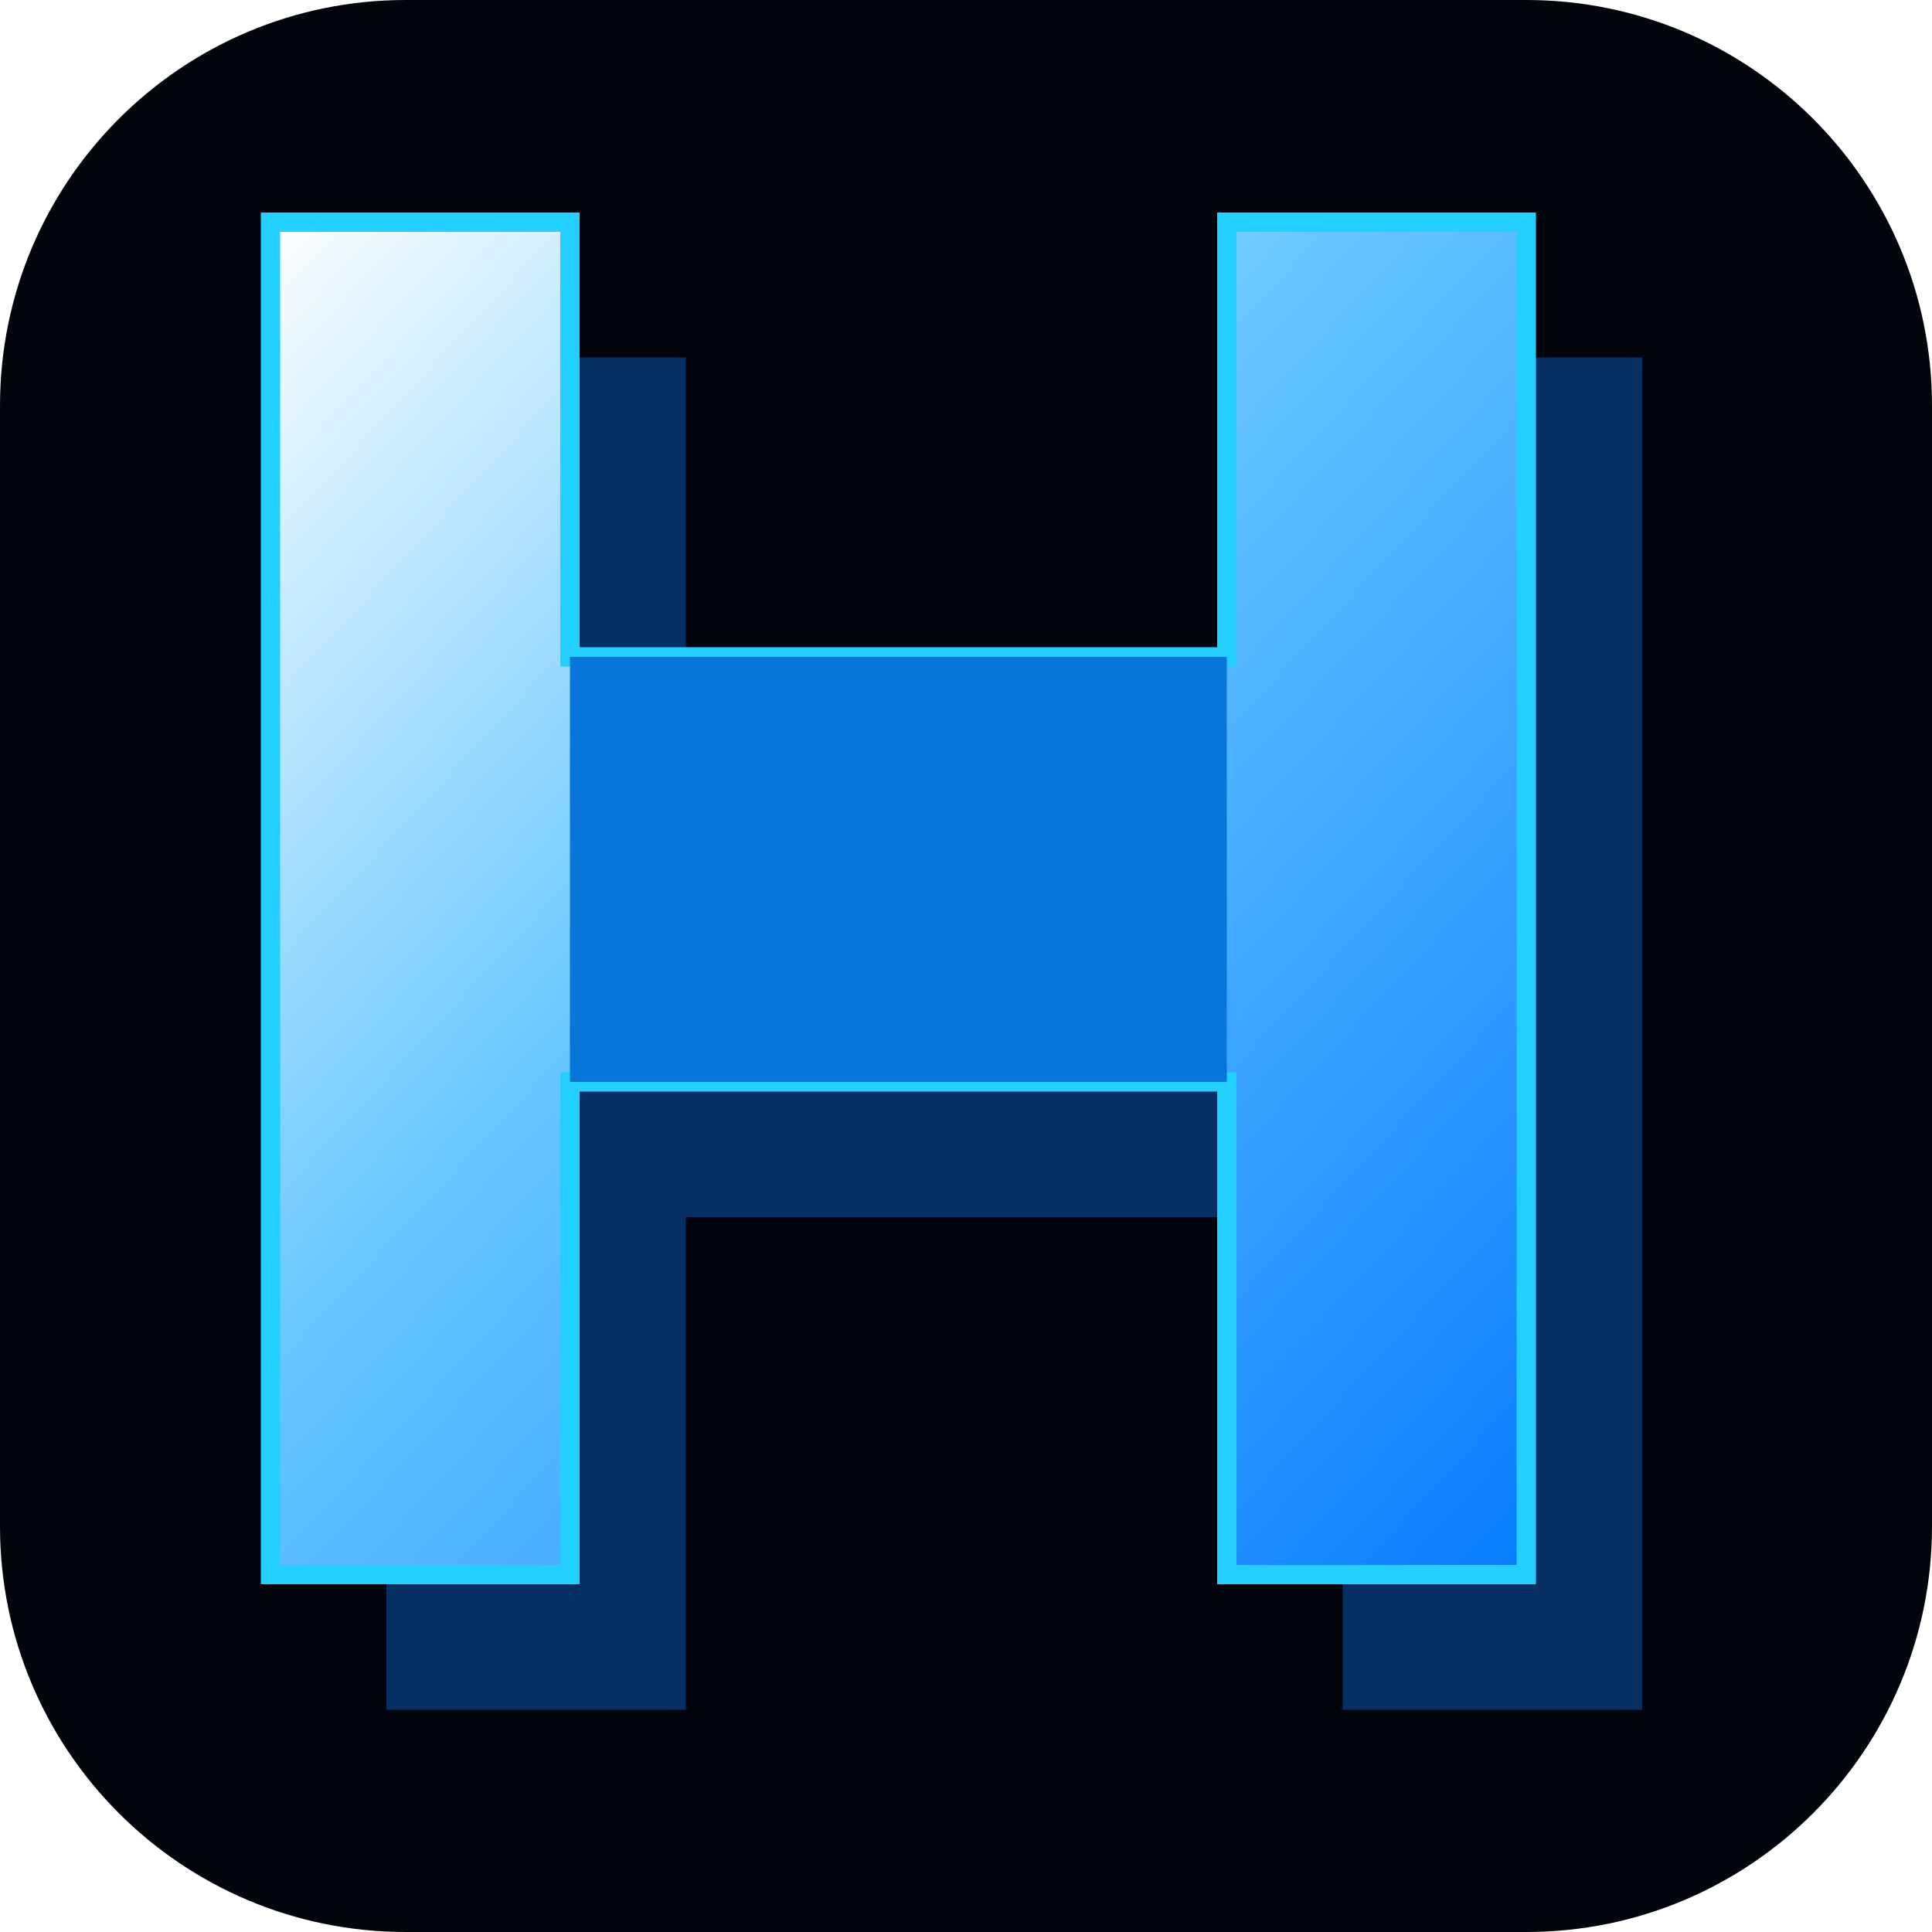
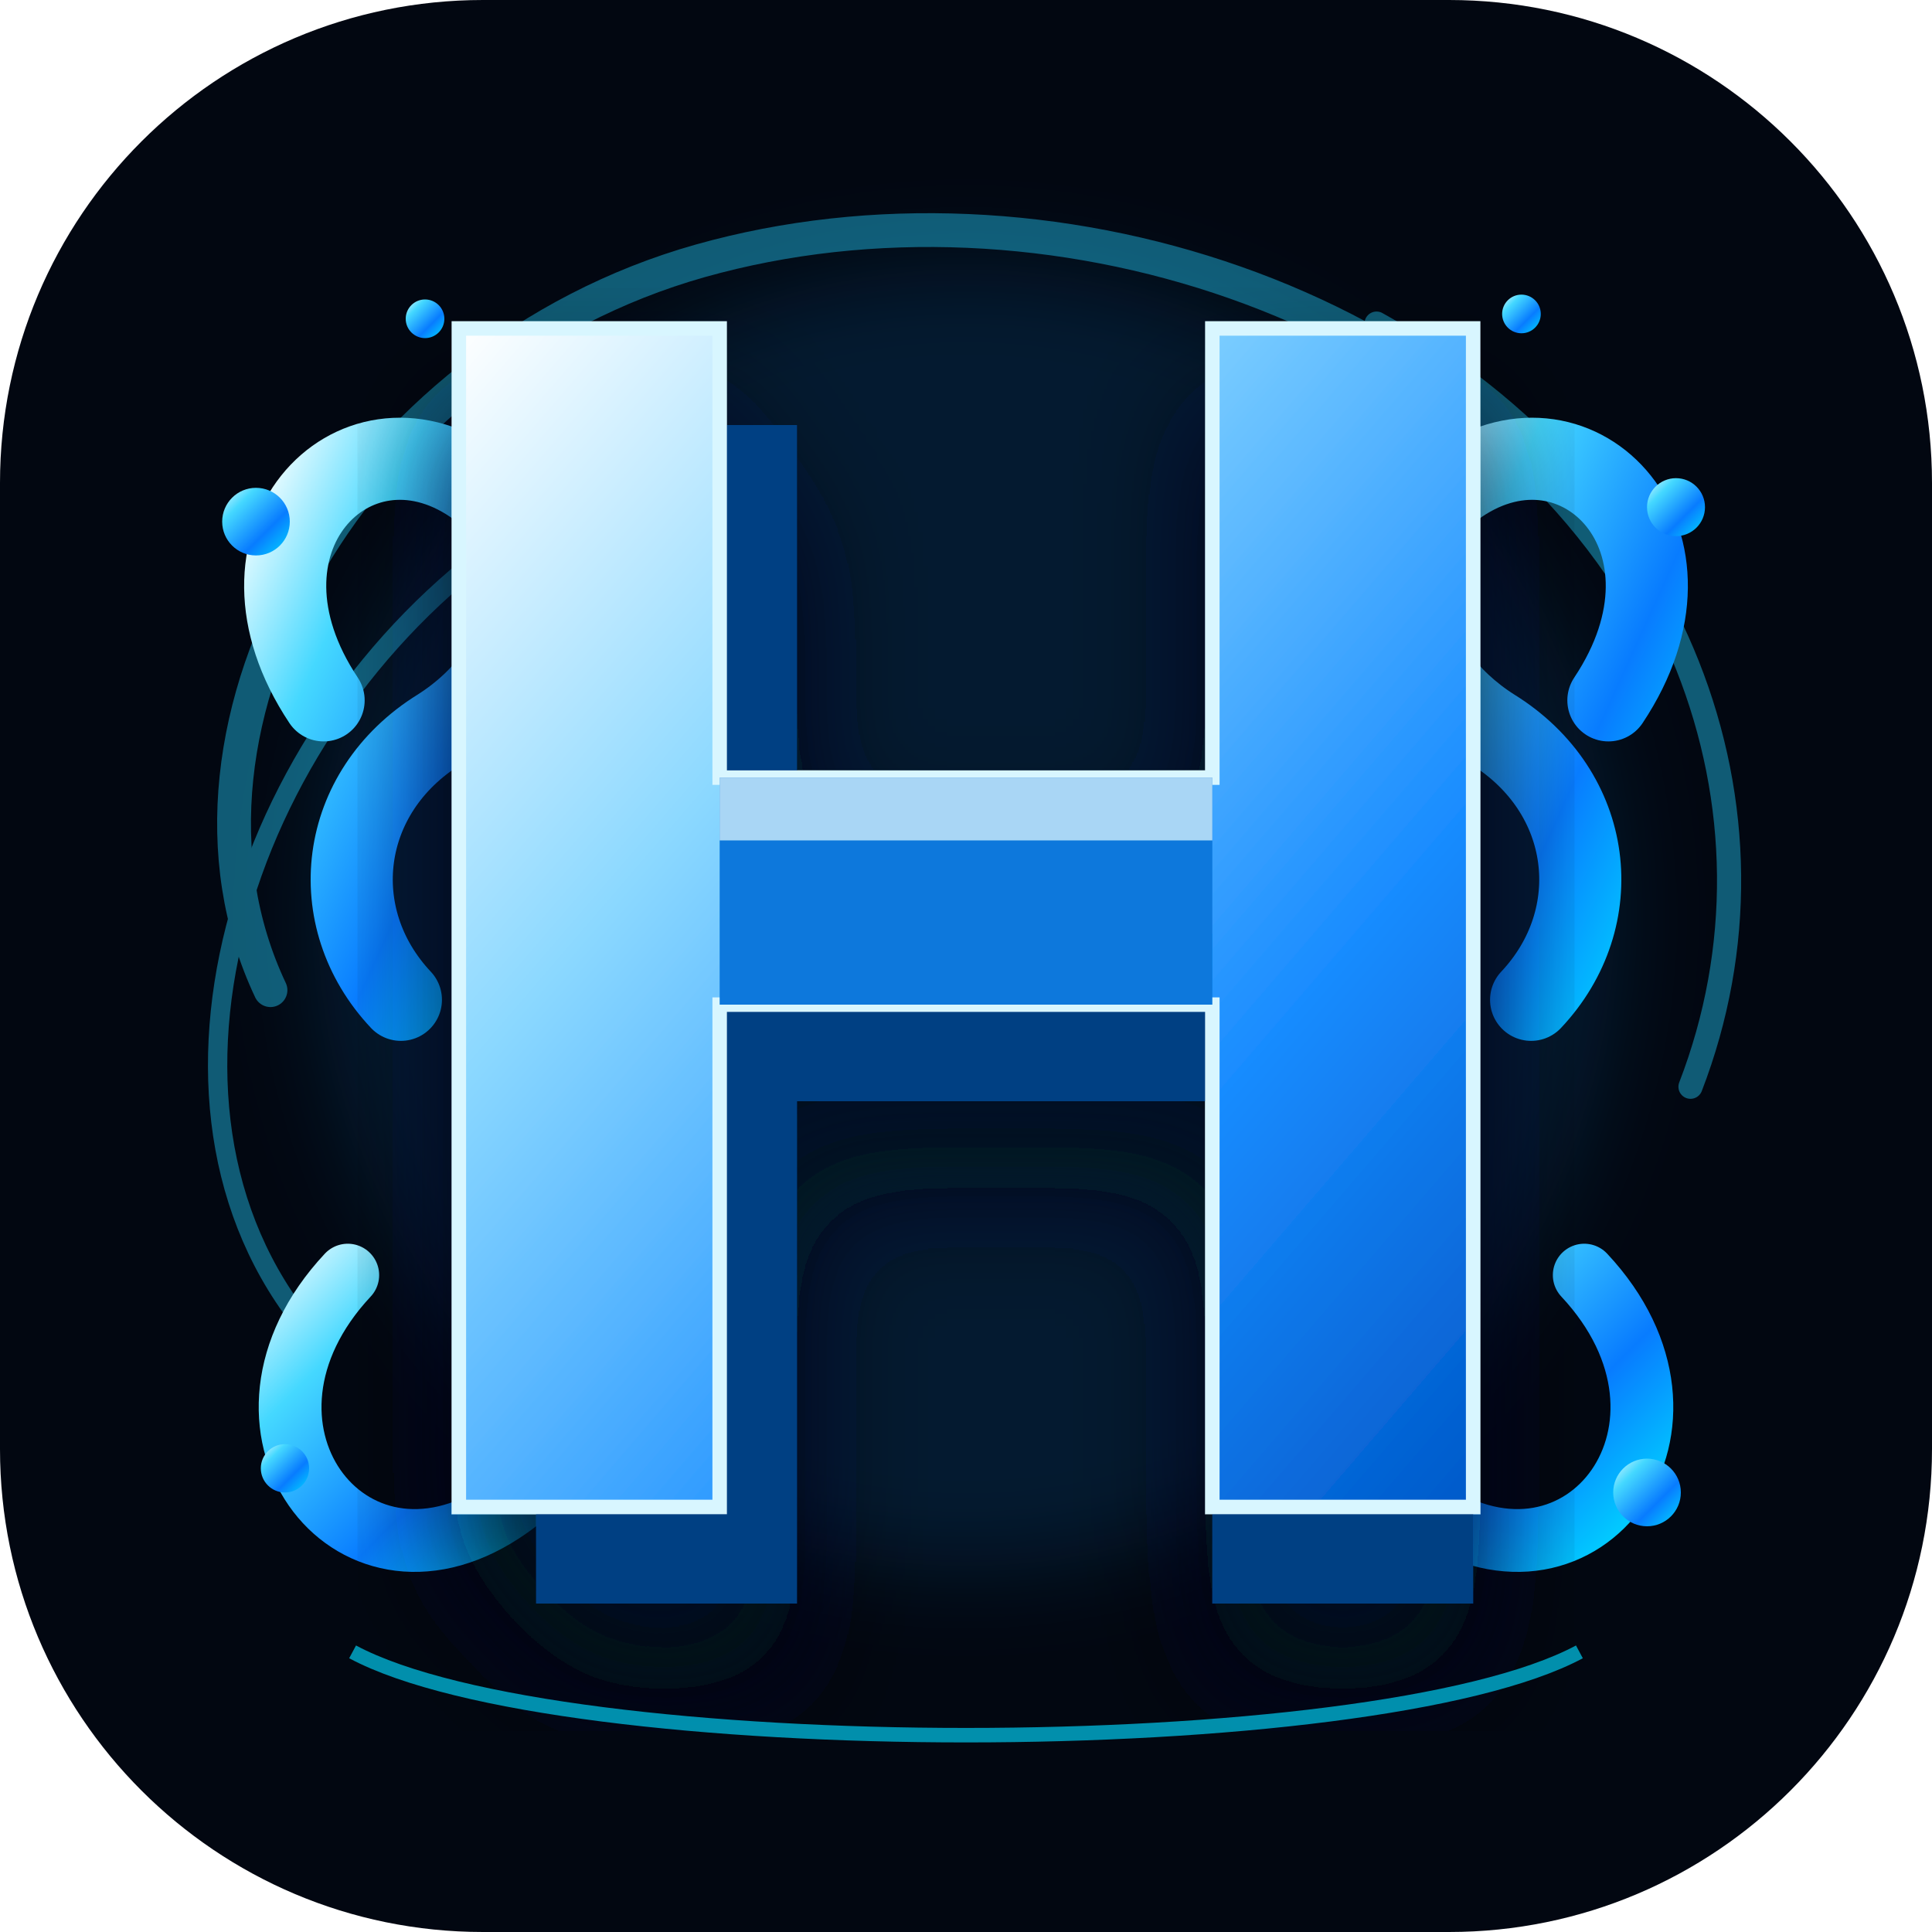
- <svg xmlns="http://www.w3.org/2000/svg" viewBox="0 0 200 200">
+ <svg xmlns="http://www.w3.org/2000/svg" viewBox="0 0 400 400">
  <defs>
-     <linearGradient id="f" x1="0" y1="0" x2="1" y2="1">
-       <stop stop-color="#fff" />
-       <stop offset=".42" stop-color="#68c7ff" />
-       <stop offset="1" stop-color="#087cff" />
+     <linearGradient id="h" x1="0" y1="0" x2="1" y2="1">
+       <stop stop-color="#ffffff" />
+       <stop offset=".32" stop-color="#8bd8ff" />
+       <stop offset=".7" stop-color="#198cff" />
+       <stop offset="1" stop-color="#0059c9" />
    </linearGradient>
+     <linearGradient id="w" x1="0" y1="0" x2="1" y2="1">
+       <stop stop-color="#dff9ff" />
+       <stop offset=".25" stop-color="#45d8ff" />
+       <stop offset=".65" stop-color="#087cff" />
+       <stop offset="1" stop-color="#00d9ff" />
+     </linearGradient>
+     <filter id="glow">
+       <feGaussianBlur stdDeviation="9" />
+     </filter>
+     <filter id="shadow">
+       <feDropShadow dx="0" dy="18" stdDeviation="13" flood-color="#00101e" flood-opacity=".9" />
+     </filter>
  </defs>
-   <rect width="200" height="200" rx="42" fill="#02050b" />
-   <path d="M35 30h31v45h68V30h31v140h-31v-51H66v51H35z" fill="#062f63" transform="translate(5 7)" />
-   <path d="M28 23h31v45h68V23h31v140h-31V112H59v51H28z" fill="url(#f)" stroke="#22cfff" stroke-width="2" />
-   <path d="M59 68h68v44H59z" fill="#0875d8" />
+   <rect width="400" height="400" rx="100" fill="#020711" />
+   <circle cx="200" cy="190" r="135" fill="#079cff" opacity=".13" filter="url(#glow)" />
+   <g fill="none" stroke="#23cfff" stroke-linecap="round" opacity=".42">
+     <path d="M56 205C30 150 74 74 145 54C216 34 304 62 341 126" stroke-width="7" />
+     <path d="M62 273C25 225 52 145 110 108" stroke-width="4" />
+     <path d="M285 67C348 102 372 168 350 225" stroke-width="5" />
+   </g>
+   <g fill="none" stroke="url(#w)" stroke-linecap="round" stroke-linejoin="round">
+     <path d="M67 145C45 112 73 83 98 100C118 114 110 139 91 151C70 164 67 190 83 207" stroke-width="17" />
+     <path d="M333 145C355 112 327 83 302 100C282 114 290 139 309 151C330 164 333 190 317 207" stroke-width="17" />
+     <path d="M72 264C43 295 72 334 104 313C127 298 123 273 102 259" stroke-width="13" />
+     <path d="M328 264C357 295 328 334 296 313C273 298 277 273 298 259" stroke-width="13" />
+   </g>
+   <g filter="url(#shadow)">
+     <path d="M103 78H157V171H243V78H297V322H243V218H157V322H103Z" fill="#063f83" transform="translate(8 10)" />
+     <path d="M95 68H149V161H251V68H305V312H251V208H149V312H95Z" fill="url(#h)" stroke="#d8f6ff" stroke-width="3" />
+     <path d="M149 161H251V208H149Z" fill="#0878dc" />
+     <path d="M149 161H251V174H149Z" fill="#e8fbff" opacity=".72" />
+   </g>
+   <g fill="url(#w)">
+     <circle cx="53" cy="108" r="7" />
+     <circle cx="347" cy="105" r="6" />
+     <circle cx="59" cy="304" r="5" />
+     <circle cx="341" cy="309" r="7" />
+     <circle cx="88" cy="66" r="4" />
+     <circle cx="315" cy="65" r="4" />
+   </g>
+   <path d="M73 342C116 365 284 365 327 342" fill="none" stroke="#00d9ff" stroke-width="3" opacity=".65" />
</svg>
